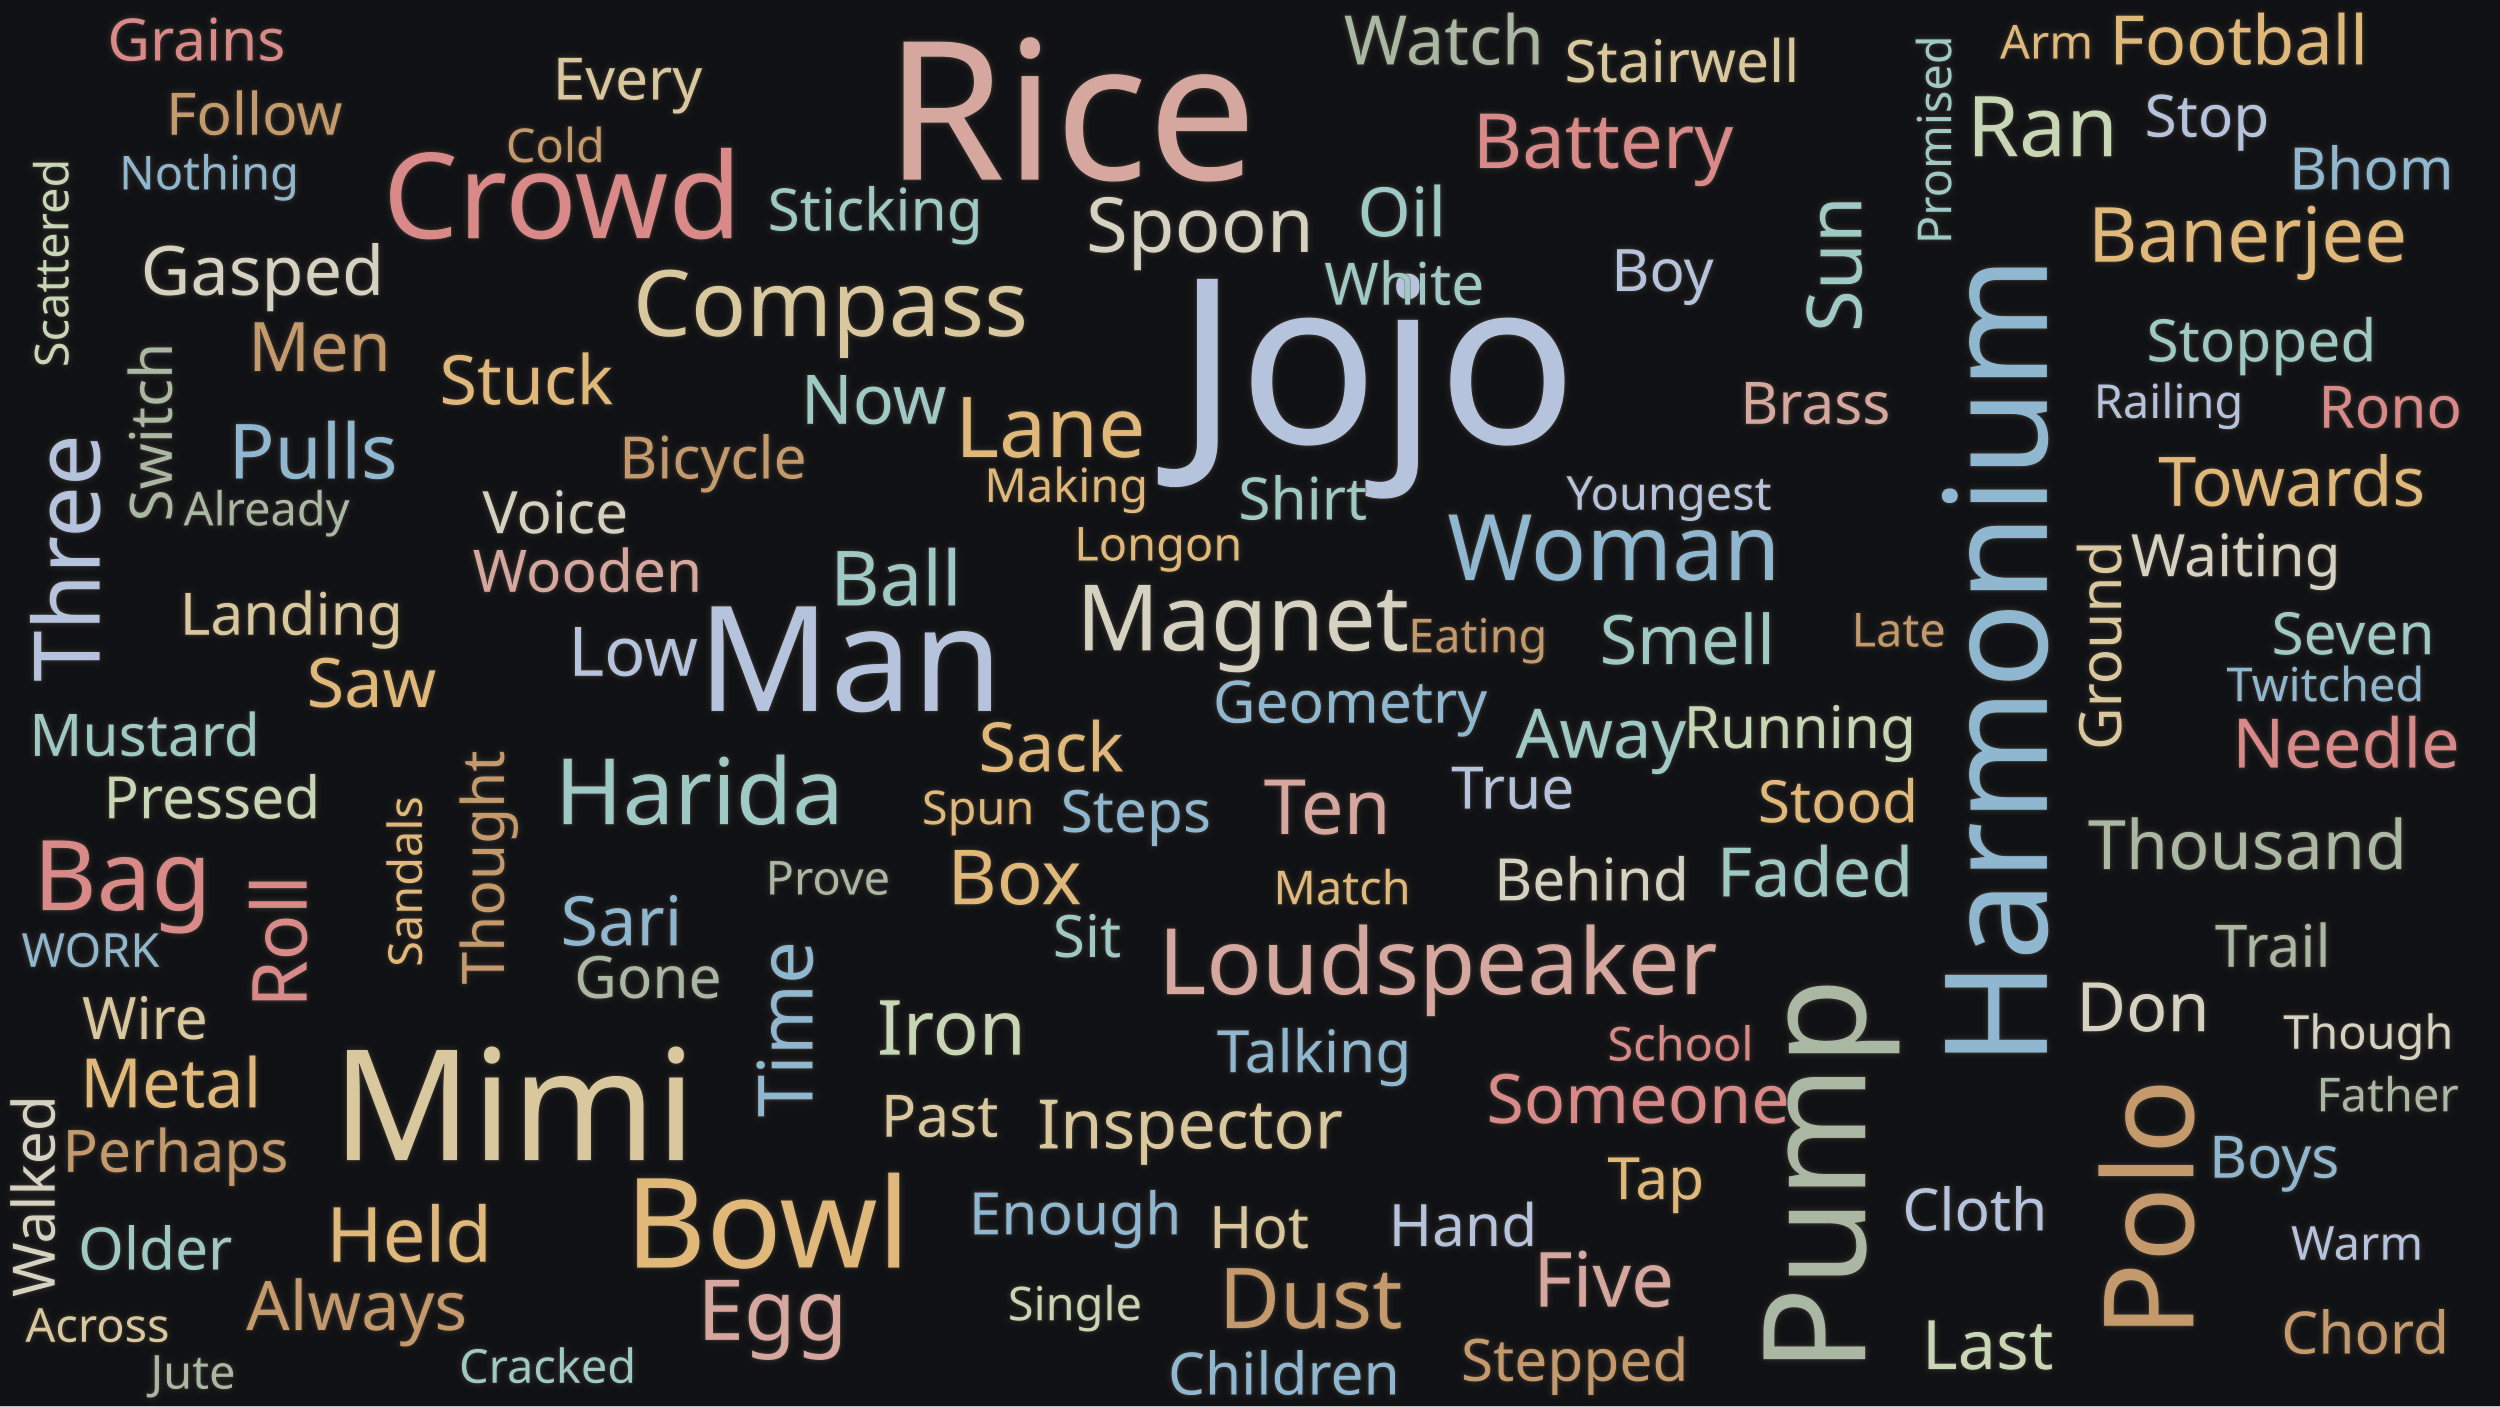
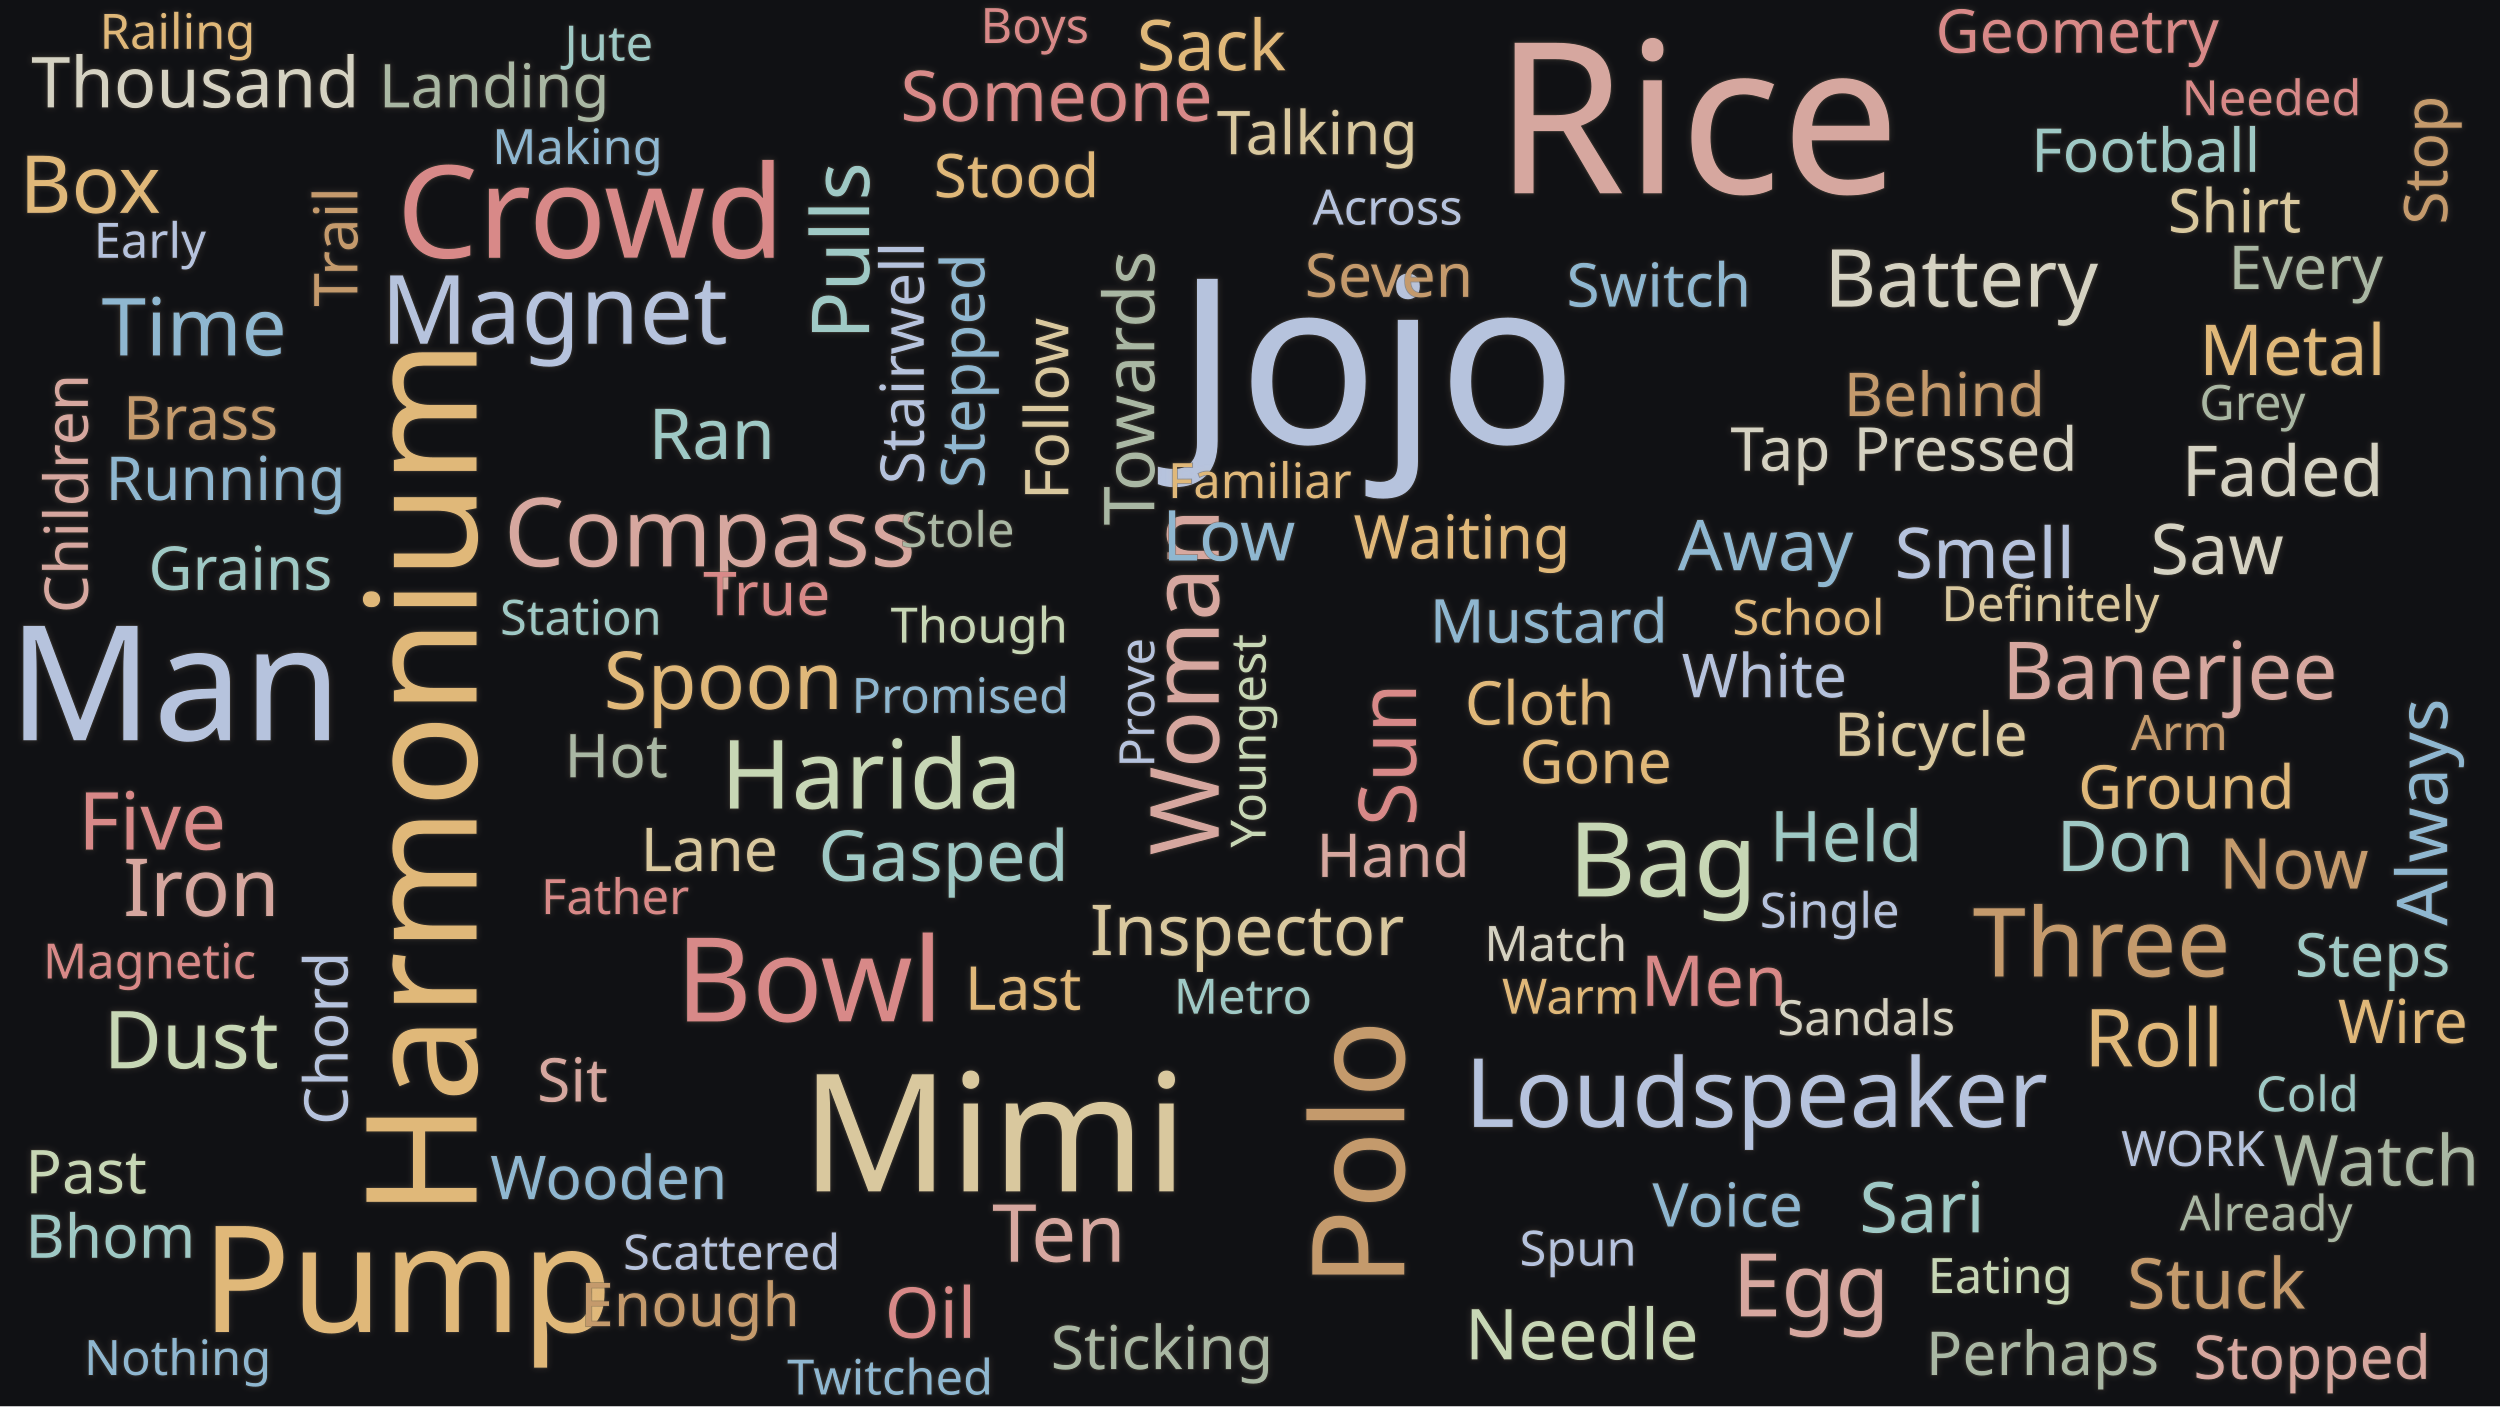
<svg xmlns="http://www.w3.org/2000/svg" role="img" aria-label="The Rice Pullers of New Garia" width="1280" height="720">
  <defs>
    <filter id="wordGlow" x="-20%" y="-20%" width="140%" height="140%">
      <feDropShadow dx="0" dy="0" stdDeviation="1.6" flood-color="#d8c7a1" flood-opacity="0.18" />
    </filter>
  </defs>
  <style>text { filter: url(#wordGlow); paint-order: stroke fill; stroke: rgba(16,17,20,.34); stroke-width: .9px; }</style>
  <style>text{font-family:'Droid Sans Mono';font-weight:normal;font-style:normal;}</style>
  <rect width="100%" height="100%" style="fill:#101114" />
  <text transform="translate(602,227)" font-size="118" style="fill:#b6c3dd">Jojo</text>
-   <text transform="translate(453,92)" font-size="99" style="fill:#d6a79f">Rice</text>
-   <text transform="translate(170,594)" font-size="79" style="fill:#d9c89e">Mimi</text>
-   <text transform="translate(357,364)" font-size="75" style="fill:#b6c3dd">Man</text>
-   <text transform="translate(955,703) rotate(-90)" font-size="73" style="fill:#a9b7a3">Pump</text>
-   <text transform="translate(1048,546) rotate(-90)" font-size="73" style="fill:#8fb7d0">Harmonium</text>
-   <text transform="translate(320,649)" font-size="64" style="fill:#e0b879">Bowl</text>
-   <text transform="translate(1123,685) rotate(-90)" font-size="64" style="fill:#c49a6c">Polo</text>
-   <text transform="translate(196,122)" font-size="61" style="fill:#d88988">Crowd</text>
-   <text transform="translate(17,466)" font-size="50" style="fill:#d88988">Bag</text>
-   <text transform="translate(324,172)" font-size="47" style="fill:#d9c89e">Compass</text>
-   <text transform="translate(51,349) rotate(-90)" font-size="47" style="fill:#b6c3dd">Three</text>
-   <text transform="translate(593,509)" font-size="47" style="fill:#d6a79f">Loudspeaker</text>
-   <text transform="translate(741,297)" font-size="47" style="fill:#8fb7d0">Woman</text>
-   <text transform="translate(551,333)" font-size="47" style="fill:#d5d2c2">Magnet</text>
-   <text transform="translate(284,422)" font-size="47" style="fill:#9fc9c5">Harida</text>
-   <text transform="translate(1007,80)" font-size="43" style="fill:#c7d7b5">Ran</text>
-   <text transform="translate(489,234)" font-size="43" style="fill:#e0b879">Lane</text>
-   <text transform="translate(624,680)" font-size="43" style="fill:#c49a6c">Dust</text>
-   <text transform="translate(357,686)" font-size="43" style="fill:#d6a79f">Egg</text>
-   <text transform="translate(785,669)" font-size="39" style="fill:#d6a79f">Five</text>
-   <text transform="translate(1069,134)" font-size="39" style="fill:#e0b879">Banerjee</text>
-   <text transform="translate(647,427)" font-size="39" style="fill:#d6a79f">Ten</text>
-   <text transform="translate(485,463)" font-size="39" style="fill:#e0b879">Box</text>
-   <text transform="translate(449,540)" font-size="39" style="fill:#c7d7b5">Iron</text>
-   <text transform="translate(157,516) rotate(-90)" font-size="39" style="fill:#d88988">Roll</text>
-   <text transform="translate(953,170) rotate(-90)" font-size="39" style="fill:#9fc9c5">Sun</text>
-   <text transform="translate(167,646)" font-size="39" style="fill:#e0b879">Held</text>
-   <text transform="translate(117,245)" font-size="39" style="fill:#8fb7d0">Pulls</text>
-   <text transform="translate(556,129)" font-size="39" style="fill:#d5d2c2">Spoon</text>
-   <text transform="translate(416,572) rotate(-90)" font-size="39" style="fill:#8fb7d0">Time</text>
-   <text transform="translate(754,86)" font-size="39" style="fill:#d88988">Battery</text>
-   <text transform="translate(425,310)" font-size="39" style="fill:#9fc9c5">Ball</text>
-   <text transform="translate(126,681)" font-size="35" style="fill:#c49a6c">Always</text>
-   <text transform="translate(761,575)" font-size="35" style="fill:#d88988">Someone</text>
-   <text transform="translate(1080,33)" font-size="35" style="fill:#e0b879">Football</text>
-   <text transform="translate(225,207)" font-size="35" style="fill:#e0b879">Stuck</text>
-   <text transform="translate(695,121)" font-size="35" style="fill:#9fc9c5">Oil</text>
-   <text transform="translate(501,395)" font-size="35" style="fill:#e0b879">Sack</text>
-   <text transform="translate(41,567)" font-size="35" style="fill:#e0b879">Metal</text>
-   <text transform="translate(1143,393)" font-size="35" style="fill:#d88988">Needle</text>
-   <text transform="translate(1105,259)" font-size="35" style="fill:#e0b879">Towards</text>
-   <text transform="translate(776,388)" font-size="35" style="fill:#9fc9c5">Away</text>
-   <text transform="translate(410,217)" font-size="35" style="fill:#9fc9c5">Now</text>
-   <text transform="translate(127,190)" font-size="35" style="fill:#c49a6c">Men</text>
-   <text transform="translate(879,459)" font-size="35" style="fill:#9fc9c5">Faded</text>
-   <text transform="translate(287,484)" font-size="35" style="fill:#8fb7d0">Sari</text>
-   <text transform="translate(72,151)" font-size="35" style="fill:#d5d2c2">Gasped</text>
-   <text transform="translate(1069,445)" font-size="35" style="fill:#a9b7a3">Thousand</text>
-   <text transform="translate(291,346)" font-size="35" style="fill:#b6c3dd">Low</text>
-   <text transform="translate(1063,528)" font-size="35" style="fill:#d5d2c2">Don</text>
-   <text transform="translate(688,33)" font-size="35" style="fill:#a9b7a3">Watch</text>
-   <text transform="translate(819,340)" font-size="35" style="fill:#9fc9c5">Smell</text>
-   <text transform="translate(984,701)" font-size="35" style="fill:#c7d7b5">Last</text>
-   <text transform="translate(157,362)" font-size="35" style="fill:#e0b879">Saw</text>
-   <text transform="translate(531,588)" font-size="35" style="fill:#d9c89e">Inspector</text>
-   <text transform="translate(801,42)" font-size="30" style="fill:#d9c89e">Stairwell</text>
-   <text transform="translate(900,421)" font-size="30" style="fill:#e0b879">Stood</text>
-   <text transform="translate(678,156)" font-size="30" style="fill:#9fc9c5">White</text>
-   <text transform="translate(92,325)" font-size="30" style="fill:#d9c89e">Landing</text>
-   <text transform="translate(317,245)" font-size="30" style="fill:#c49a6c">Bicycle</text>
-   <text transform="translate(294,511)" font-size="30" style="fill:#a9b7a3">Gone</text>
-   <text transform="translate(1163,335)" font-size="30" style="fill:#9fc9c5">Seven</text>
-   <text transform="translate(1131,603)" font-size="30" style="fill:#8fb7d0">Boys</text>
-   <text transform="translate(496,632)" font-size="30" style="fill:#8fb7d0">Enough</text>
-   <text transform="translate(55,31)" font-size="30" style="fill:#d88988">Grains</text>
-   <text transform="translate(15,387)" font-size="30" style="fill:#9fc9c5">Mustard</text>
-   <text transform="translate(247,273)" font-size="30" style="fill:#d5d2c2">Voice</text>
-   <text transform="translate(621,370)" font-size="30" style="fill:#8fb7d0">Geometry</text>
-   <text transform="translate(543,426)" font-size="30" style="fill:#8fb7d0">Steps</text>
-   <text transform="translate(823,614)" font-size="30" style="fill:#e0b879">Tap</text>
-   <text transform="translate(862,383)" font-size="30" style="fill:#c7d7b5">Running</text>
-   <text transform="translate(393,118)" font-size="30" style="fill:#9fc9c5">Sticking</text>
-   <text transform="translate(765,461)" font-size="30" style="fill:#d5d2c2">Behind</text>
-   <text transform="translate(85,69)" font-size="30" style="fill:#c49a6c">Follow</text>
-   <text transform="translate(1134,495)" font-size="30" style="fill:#a9b7a3">Trail</text>
-   <text transform="translate(283,51)" font-size="30" style="fill:#d9c89e">Every</text>
-   <text transform="translate(451,582)" font-size="30" style="fill:#d9c89e">Past</text>
-   <text transform="translate(1098,70)" font-size="30" style="fill:#b6c3dd">Stop</text>
-   <text transform="translate(634,266)" font-size="30" style="fill:#9fc9c5">Shirt</text>
-   <text transform="translate(619,639)" font-size="30" style="fill:#d9c89e">Hot</text>
-   <text transform="translate(28,664) rotate(-90)" font-size="30" style="fill:#d5d2c2">Walked</text>
-   <text transform="translate(623,549)" font-size="30" style="fill:#8fb7d0">Talking</text>
-   <text transform="translate(1099,185)" font-size="30" style="fill:#9fc9c5">Stopped</text>
-   <text transform="translate(891,217)" font-size="30" style="fill:#d6a79f">Brass</text>
-   <text transform="translate(748,707)" font-size="30" style="fill:#c49a6c">Stepped</text>
-   <text transform="translate(1086,384) rotate(-90)" font-size="30" style="fill:#d9c89e">Ground</text>
-   <text transform="translate(32,600)" font-size="30" style="fill:#c49a6c">Perhaps</text>
-   <text transform="translate(743,414)" font-size="30" style="fill:#b6c3dd">True</text>
-   <text transform="translate(40,650)" font-size="30" style="fill:#9fc9c5">Older</text>
-   <text transform="translate(598,714)" font-size="30" style="fill:#8fb7d0">Children</text>
-   <text transform="translate(539,490)" font-size="30" style="fill:#9fc9c5">Sit</text>
-   <text transform="translate(258,504) rotate(-90)" font-size="30" style="fill:#c49a6c">Thought</text>
-   <text transform="translate(1168,693)" font-size="30" style="fill:#c49a6c">Chord</text>
-   <text transform="translate(1172,97)" font-size="30" style="fill:#8fb7d0">Bhom</text>
-   <text transform="translate(242,303)" font-size="30" style="fill:#d6a79f">Wooden</text>
-   <text transform="translate(88,267) rotate(-90)" font-size="30" style="fill:#a9b7a3">Switch</text>
-   <text transform="translate(42,532)" font-size="30" style="fill:#d9c89e">Wire</text>
-   <text transform="translate(974,630)" font-size="30" style="fill:#b6c3dd">Cloth</text>
-   <text transform="translate(53,419)" font-size="30" style="fill:#c7d7b5">Pressed</text>
-   <text transform="translate(711,638)" font-size="30" style="fill:#b6c3dd">Hand</text>
-   <text transform="translate(825,149)" font-size="30" style="fill:#b6c3dd">Boy</text>
-   <text transform="translate(1091,295)" font-size="30" style="fill:#d5d2c2">Waiting</text>
-   <text transform="translate(1187,219)" font-size="30" style="fill:#d88988">Rono</text>
-   <text transform="translate(11,495)" font-size="24" style="fill:#8fb7d0">WORK</text>
-   <text transform="translate(1169,537)" font-size="24" style="fill:#d5d2c2">Though</text>
-   <text transform="translate(35,188) rotate(-90)" font-size="24" style="fill:#c7d7b5">Scattered</text>
-   <text transform="translate(13,687)" font-size="24" style="fill:#d9c89e">Across</text>
-   <text transform="translate(216,495) rotate(-90)" font-size="24" style="fill:#e0b879">Sandals</text>
-   <text transform="translate(1186,569)" font-size="24" style="fill:#a9b7a3">Father</text>
-   <text transform="translate(999,125) rotate(-90)" font-size="24" style="fill:#9fc9c5">Promised</text>
-   <text transform="translate(652,463)" font-size="24" style="fill:#e0b879">Match</text>
-   <text transform="translate(948,331)" font-size="24" style="fill:#c49a6c">Late</text>
-   <text transform="translate(802,261)" font-size="24" style="fill:#b6c3dd">Youngest</text>
-   <text transform="translate(550,287)" font-size="24" style="fill:#e0b879">Longon</text>
-   <text transform="translate(392,458)" font-size="24" style="fill:#a9b7a3">Prove</text>
-   <text transform="translate(61,97)" font-size="24" style="fill:#8fb7d0">Nothing</text>
-   <text transform="translate(77,711)" font-size="24" style="fill:#a9b7a3">Jute</text>
-   <text transform="translate(1173,645)" font-size="24" style="fill:#b6c3dd">Warm</text>
-   <text transform="translate(1024,30)" font-size="24" style="fill:#e0b879">Arm</text>
-   <text transform="translate(516,676)" font-size="24" style="fill:#c7d7b5">Single</text>
-   <text transform="translate(235,708)" font-size="24" style="fill:#9fc9c5">Cracked</text>
-   <text transform="translate(823,543)" font-size="24" style="fill:#d88988">School</text>
-   <text transform="translate(94,269)" font-size="24" style="fill:#a9b7a3">Already</text>
-   <text transform="translate(504,257)" font-size="24" style="fill:#e0b879">Making</text>
-   <text transform="translate(1140,359)" font-size="24" style="fill:#8fb7d0">Twitched</text>
-   <text transform="translate(472,422)" font-size="24" style="fill:#e0b879">Spun</text>
-   <text transform="translate(1072,214)" font-size="24" style="fill:#b6c3dd">Railing</text>
-   <text transform="translate(721,334)" font-size="24" style="fill:#c49a6c">Eating</text>
-   <text transform="translate(259,83)" font-size="24" style="fill:#c49a6c">Cold</text>
+   <text transform="translate(765,99)" font-size="108" style="fill:#d6a79f">Rice</text>
+   <text transform="translate(410,610)" font-size="84" style="fill:#d9c89e">Mimi</text>
+   <text transform="translate(4,379)" font-size="82" style="fill:#b6c3dd">Man</text>
+   <text transform="translate(244,623) rotate(-90)" font-size="79" style="fill:#e0b879">Harmonium</text>
+   <text transform="translate(103,682)" font-size="76" style="fill:#e0b879">Pump</text>
+   <text transform="translate(719,659) rotate(-90)" font-size="66" style="fill:#c49a6c">Polo</text>
+   <text transform="translate(203,132)" font-size="66" style="fill:#d88988">Crowd</text>
+   <text transform="translate(346,523)" font-size="60" style="fill:#d88988">Bowl</text>
+   <text transform="translate(803,459)" font-size="53" style="fill:#c7d7b5">Bag</text>
+   <text transform="translate(258,290)" font-size="49" style="fill:#d6a79f">Compass</text>
+   <text transform="translate(1010,500)" font-size="49" style="fill:#c49a6c">Three</text>
+   <text transform="translate(750,577)" font-size="49" style="fill:#b6c3dd">Loudspeaker</text>
+   <text transform="translate(624,438) rotate(-90)" font-size="49" style="fill:#d6a79f">Woman</text>
+   <text transform="translate(195,176)" font-size="49" style="fill:#b6c3dd">Magnet</text>
+   <text transform="translate(369,414)" font-size="49" style="fill:#c7d7b5">Harida</text>
+   <text transform="translate(887,674)" font-size="45" style="fill:#d6a79f">Egg</text>
+   <text transform="translate(40,435)" font-size="41" style="fill:#d88988">Five</text>
+   <text transform="translate(1025,358)" font-size="41" style="fill:#d6a79f">Banerjee</text>
+   <text transform="translate(508,646)" font-size="41" style="fill:#d6a79f">Ten</text>
+   <text transform="translate(10,109)" font-size="41" style="fill:#e0b879">Box</text>
+   <text transform="translate(63,469)" font-size="41" style="fill:#d6a79f">Iron</text>
+   <text transform="translate(1067,546)" font-size="41" style="fill:#e0b879">Roll</text>
+   <text transform="translate(53,547)" font-size="41" style="fill:#c7d7b5">Dust</text>
+   <text transform="translate(725,423) rotate(-90)" font-size="41" style="fill:#d88988">Sun</text>
+   <text transform="translate(445,174) rotate(-90)" font-size="41" style="fill:#9fc9c5">Pulls</text>
+   <text transform="translate(309,363)" font-size="41" style="fill:#e0b879">Spoon</text>
+   <text transform="translate(52,182)" font-size="41" style="fill:#8fb7d0">Time</text>
+   <text transform="translate(934,157)" font-size="41" style="fill:#d5d2c2">Battery</text>
+   <text transform="translate(1253,474) rotate(-90)" font-size="36" style="fill:#8fb7d0">Always</text>
+   <text transform="translate(461,62)" font-size="36" style="fill:#d88988">Someone</text>
+   <text transform="translate(332,235)" font-size="36" style="fill:#9fc9c5">Ran</text>
+   <text transform="translate(1089,670)" font-size="36" style="fill:#c49a6c">Stuck</text>
+   <text transform="translate(453,685)" font-size="36" style="fill:#d88988">Oil</text>
+   <text transform="translate(582,36)" font-size="36" style="fill:#e0b879">Sack</text>
+   <text transform="translate(1126,192)" font-size="36" style="fill:#e0b879">Metal</text>
+   <text transform="translate(750,696)" font-size="36" style="fill:#c7d7b5">Needle</text>
+   <text transform="translate(591,269) rotate(-90)" font-size="36" style="fill:#a9b7a3">Towards</text>
+   <text transform="translate(859,292)" font-size="36" style="fill:#8fb7d0">Away</text>
+   <text transform="translate(1136,455)" font-size="36" style="fill:#c49a6c">Now</text>
+   <text transform="translate(840,515)" font-size="36" style="fill:#d88988">Men</text>
+   <text transform="translate(906,441)" font-size="36" style="fill:#9fc9c5">Held</text>
+   <text transform="translate(1117,254)" font-size="36" style="fill:#d5d2c2">Faded</text>
+   <text transform="translate(952,631)" font-size="36" style="fill:#9fc9c5">Sari</text>
+   <text transform="translate(419,451)" font-size="36" style="fill:#9fc9c5">Gasped</text>
+   <text transform="translate(16,55)" font-size="36" style="fill:#d5d2c2">Thousand</text>
+   <text transform="translate(595,287)" font-size="36" style="fill:#8fb7d0">Low</text>
+   <text transform="translate(1053,446)" font-size="36" style="fill:#9fc9c5">Don</text>
+   <text transform="translate(1164,607)" font-size="36" style="fill:#a9b7a3">Watch</text>
+   <text transform="translate(970,296)" font-size="36" style="fill:#b6c3dd">Smell</text>
+   <text transform="translate(1101,294)" font-size="36" style="fill:#d5d2c2">Saw</text>
+   <text transform="translate(558,489)" font-size="36" style="fill:#d9c89e">Inspector</text>
+   <text transform="translate(473,248) rotate(-90)" font-size="31" style="fill:#b6c3dd">Stairwell</text>
+   <text transform="translate(478,101)" font-size="31" style="fill:#e0b879">Stood</text>
+   <text transform="translate(861,357)" font-size="31" style="fill:#b6c3dd">White</text>
+   <text transform="translate(194,55)" font-size="31" style="fill:#a9b7a3">Landing</text>
+   <text transform="translate(939,387)" font-size="31" style="fill:#d9c89e">Bicycle</text>
+   <text transform="translate(778,401)" font-size="31" style="fill:#e0b879">Gone</text>
+   <text transform="translate(1040,88)" font-size="31" style="fill:#9fc9c5">Football</text>
+   <text transform="translate(328,446)" font-size="31" style="fill:#d9c89e">Lane</text>
+   <text transform="translate(668,152)" font-size="31" style="fill:#c49a6c">Seven</text>
+   <text transform="translate(297,679)" font-size="31" style="fill:#c49a6c">Enough</text>
+   <text transform="translate(76,302)" font-size="31" style="fill:#9fc9c5">Grains</text>
+   <text transform="translate(732,329)" font-size="31" style="fill:#8fb7d0">Mustard</text>
+   <text transform="translate(846,628)" font-size="31" style="fill:#8fb7d0">Voice</text>
+   <text transform="translate(991,27)" font-size="31" style="fill:#d88988">Geometry</text>
+   <text transform="translate(1175,500)" font-size="31" style="fill:#9fc9c5">Steps</text>
+   <text transform="translate(886,241)" font-size="31" style="fill:#d5d2c2">Tap</text>
+   <text transform="translate(54,256)" font-size="31" style="fill:#8fb7d0">Running</text>
+   <text transform="translate(538,701)" font-size="31" style="fill:#a9b7a3">Sticking</text>
+   <text transform="translate(944,213)" font-size="31" style="fill:#c49a6c">Behind</text>
+   <text transform="translate(547,256) rotate(-90)" font-size="31" style="fill:#d9c89e">Follow</text>
+   <text transform="translate(183,157) rotate(-90)" font-size="31" style="fill:#c49a6c">Trail</text>
+   <text transform="translate(1141,148)" font-size="31" style="fill:#a9b7a3">Every</text>
+   <text transform="translate(13,611)" font-size="31" style="fill:#c7d7b5">Past</text>
+   <text transform="translate(1253,115) rotate(-90)" font-size="31" style="fill:#c49a6c">Stop</text>
+   <text transform="translate(1110,119)" font-size="31" style="fill:#d9c89e">Shirt</text>
+   <text transform="translate(289,398)" font-size="31" style="fill:#a9b7a3">Hot</text>
+   <text transform="translate(623,79)" font-size="31" style="fill:#d9c89e">Talking</text>
+   <text transform="translate(1123,706)" font-size="31" style="fill:#d6a79f">Stopped</text>
+   <text transform="translate(63,225)" font-size="31" style="fill:#c49a6c">Brass</text>
+   <text transform="translate(504,250) rotate(-90)" font-size="31" style="fill:#8fb7d0">Stepped</text>
+   <text transform="translate(1064,414)" font-size="31" style="fill:#e0b879">Ground</text>
+   <text transform="translate(986,704)" font-size="31" style="fill:#a9b7a3">Perhaps</text>
+   <text transform="translate(360,315)" font-size="31" style="fill:#d88988">True</text>
+   <text transform="translate(45,314) rotate(-90)" font-size="31" style="fill:#d6a79f">Children</text>
+   <text transform="translate(275,564)" font-size="31" style="fill:#d6a79f">Sit</text>
+   <text transform="translate(494,517)" font-size="31" style="fill:#e0b879">Last</text>
+   <text transform="translate(178,576) rotate(-90)" font-size="31" style="fill:#b6c3dd">Chord</text>
+   <text transform="translate(13,644)" font-size="31" style="fill:#9fc9c5">Bhom</text>
+   <text transform="translate(251,614)" font-size="31" style="fill:#8fb7d0">Wooden</text>
+   <text transform="translate(802,157)" font-size="31" style="fill:#8fb7d0">Switch</text>
+   <text transform="translate(1197,534)" font-size="31" style="fill:#e0b879">Wire</text>
+   <text transform="translate(750,371)" font-size="31" style="fill:#e0b879">Cloth</text>
+   <text transform="translate(949,241)" font-size="31" style="fill:#d5d2c2">Pressed</text>
+   <text transform="translate(674,449)" font-size="31" style="fill:#d6a79f">Hand</text>
+   <text transform="translate(693,286)" font-size="31" style="fill:#e0b879">Waiting</text>
+   <text transform="translate(1086,597)" font-size="25" style="fill:#b6c3dd">WORK</text>
+   <text transform="translate(456,329)" font-size="25" style="fill:#c7d7b5">Though</text>
+   <text transform="translate(319,650)" font-size="25" style="fill:#b6c3dd">Scattered</text>
+   <text transform="translate(672,115)" font-size="25" style="fill:#b6c3dd">Across</text>
+   <text transform="translate(910,530)" font-size="25" style="fill:#d5d2c2">Sandals</text>
+   <text transform="translate(277,468)" font-size="25" style="fill:#d88988">Father</text>
+   <text transform="translate(436,365)" font-size="25" style="fill:#8fb7d0">Promised</text>
+   <text transform="translate(760,492)" font-size="25" style="fill:#d5d2c2">Match</text>
+   <text transform="translate(648,434) rotate(-90)" font-size="25" style="fill:#c7d7b5">Youngest</text>
+   <text transform="translate(502,22)" font-size="25" style="fill:#d88988">Boys</text>
+   <text transform="translate(591,393) rotate(-90)" font-size="25" style="fill:#b6c3dd">Prove</text>
+   <text transform="translate(43,704)" font-size="25" style="fill:#8fb7d0">Nothing</text>
+   <text transform="translate(289,31)" font-size="25" style="fill:#9fc9c5">Jute</text>
+   <text transform="translate(769,519)" font-size="25" style="fill:#e0b879">Warm</text>
+   <text transform="translate(1091,384)" font-size="25" style="fill:#c49a6c">Arm</text>
+   <text transform="translate(901,475)" font-size="25" style="fill:#b6c3dd">Single</text>
+   <text transform="translate(887,325)" font-size="25" style="fill:#e0b879">School</text>
+   <text transform="translate(1116,630)" font-size="25" style="fill:#a9b7a3">Already</text>
+   <text transform="translate(252,84)" font-size="25" style="fill:#8fb7d0">Making</text>
+   <text transform="translate(403,714)" font-size="25" style="fill:#8fb7d0">Twitched</text>
+   <text transform="translate(778,648)" font-size="25" style="fill:#b6c3dd">Spun</text>
+   <text transform="translate(51,25)" font-size="25" style="fill:#e0b879">Railing</text>
+   <text transform="translate(987,662)" font-size="25" style="fill:#c7d7b5">Eating</text>
+   <text transform="translate(1155,569)" font-size="25" style="fill:#9fc9c5">Cold</text>
+   <text transform="translate(22,501)" font-size="25" style="fill:#d88988">Magnetic</text>
+   <text transform="translate(1126,215)" font-size="25" style="fill:#a9b7a3">Grey</text>
+   <text transform="translate(598,255)" font-size="25" style="fill:#e0b879">Familiar</text>
+   <text transform="translate(994,318)" font-size="25" style="fill:#d9c89e">Definitely</text>
+   <text transform="translate(1117,59)" font-size="25" style="fill:#d88988">Needed</text>
+   <text transform="translate(461,280)" font-size="25" style="fill:#a9b7a3">Stole</text>
+   <text transform="translate(601,519)" font-size="25" style="fill:#9fc9c5">Metro</text>
+   <text transform="translate(256,325)" font-size="25" style="fill:#9fc9c5">Station</text>
+   <text transform="translate(48,132)" font-size="25" style="fill:#b6c3dd">Early</text>
</svg>
